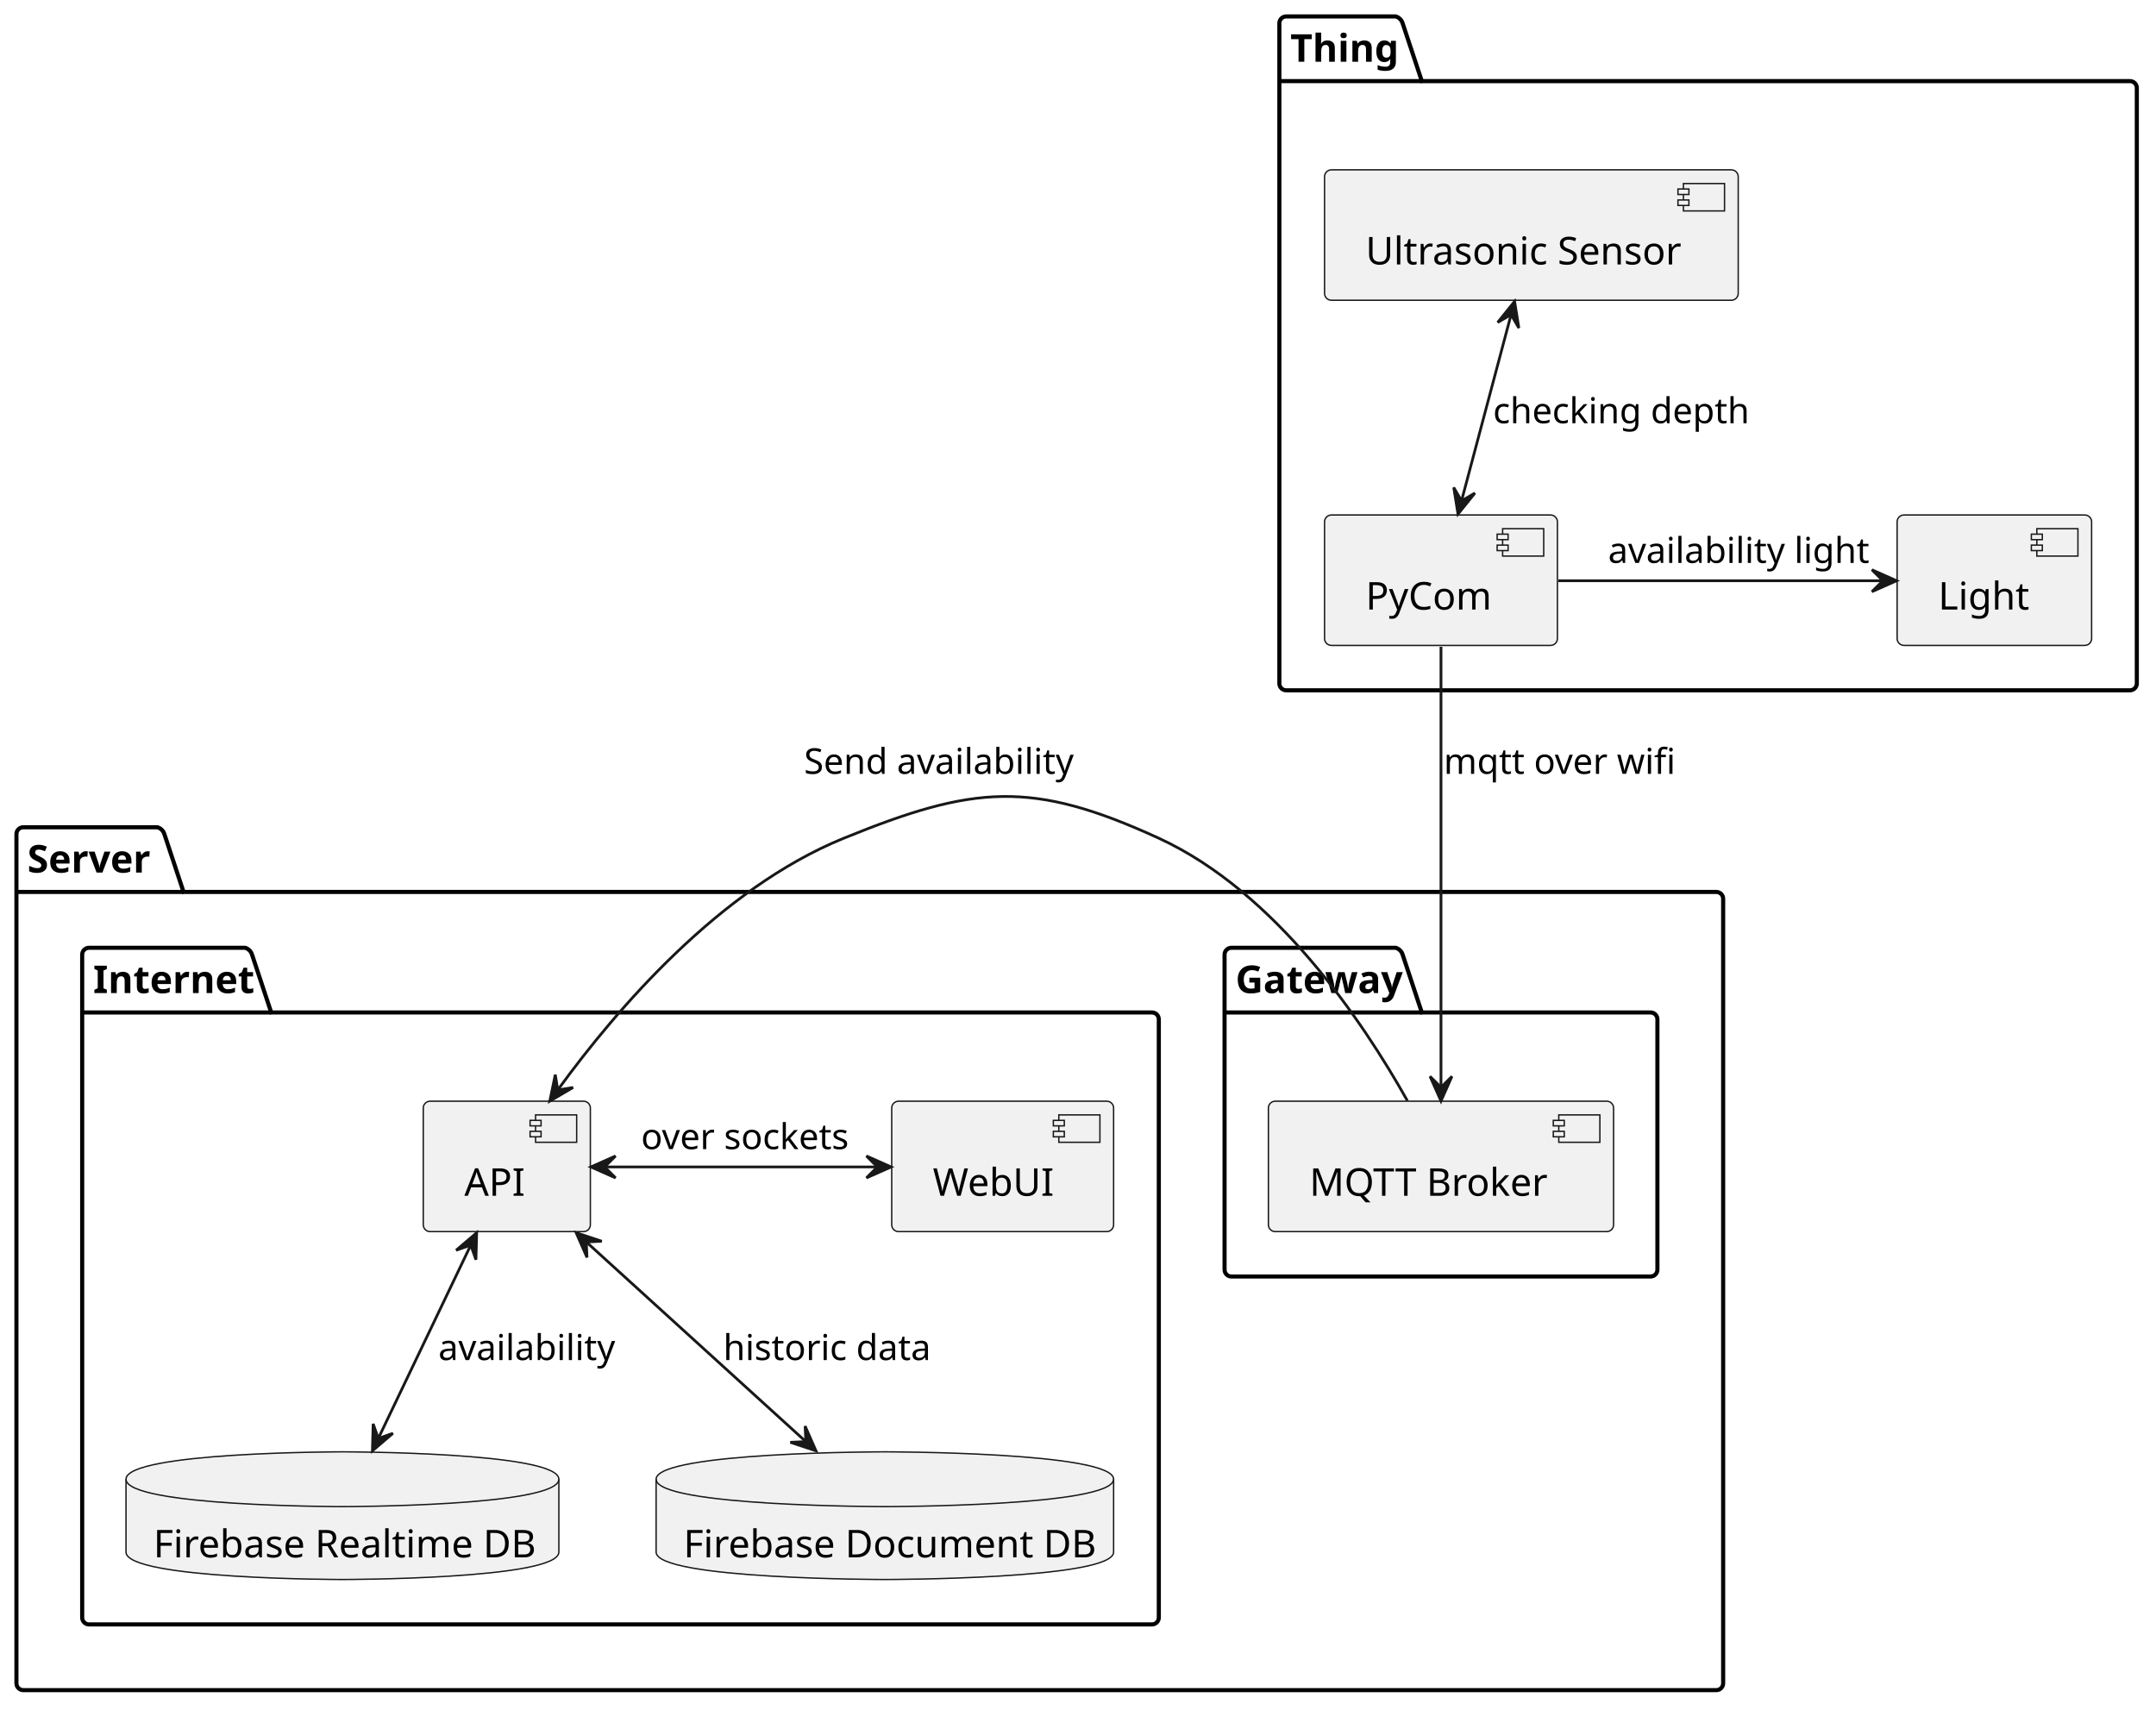
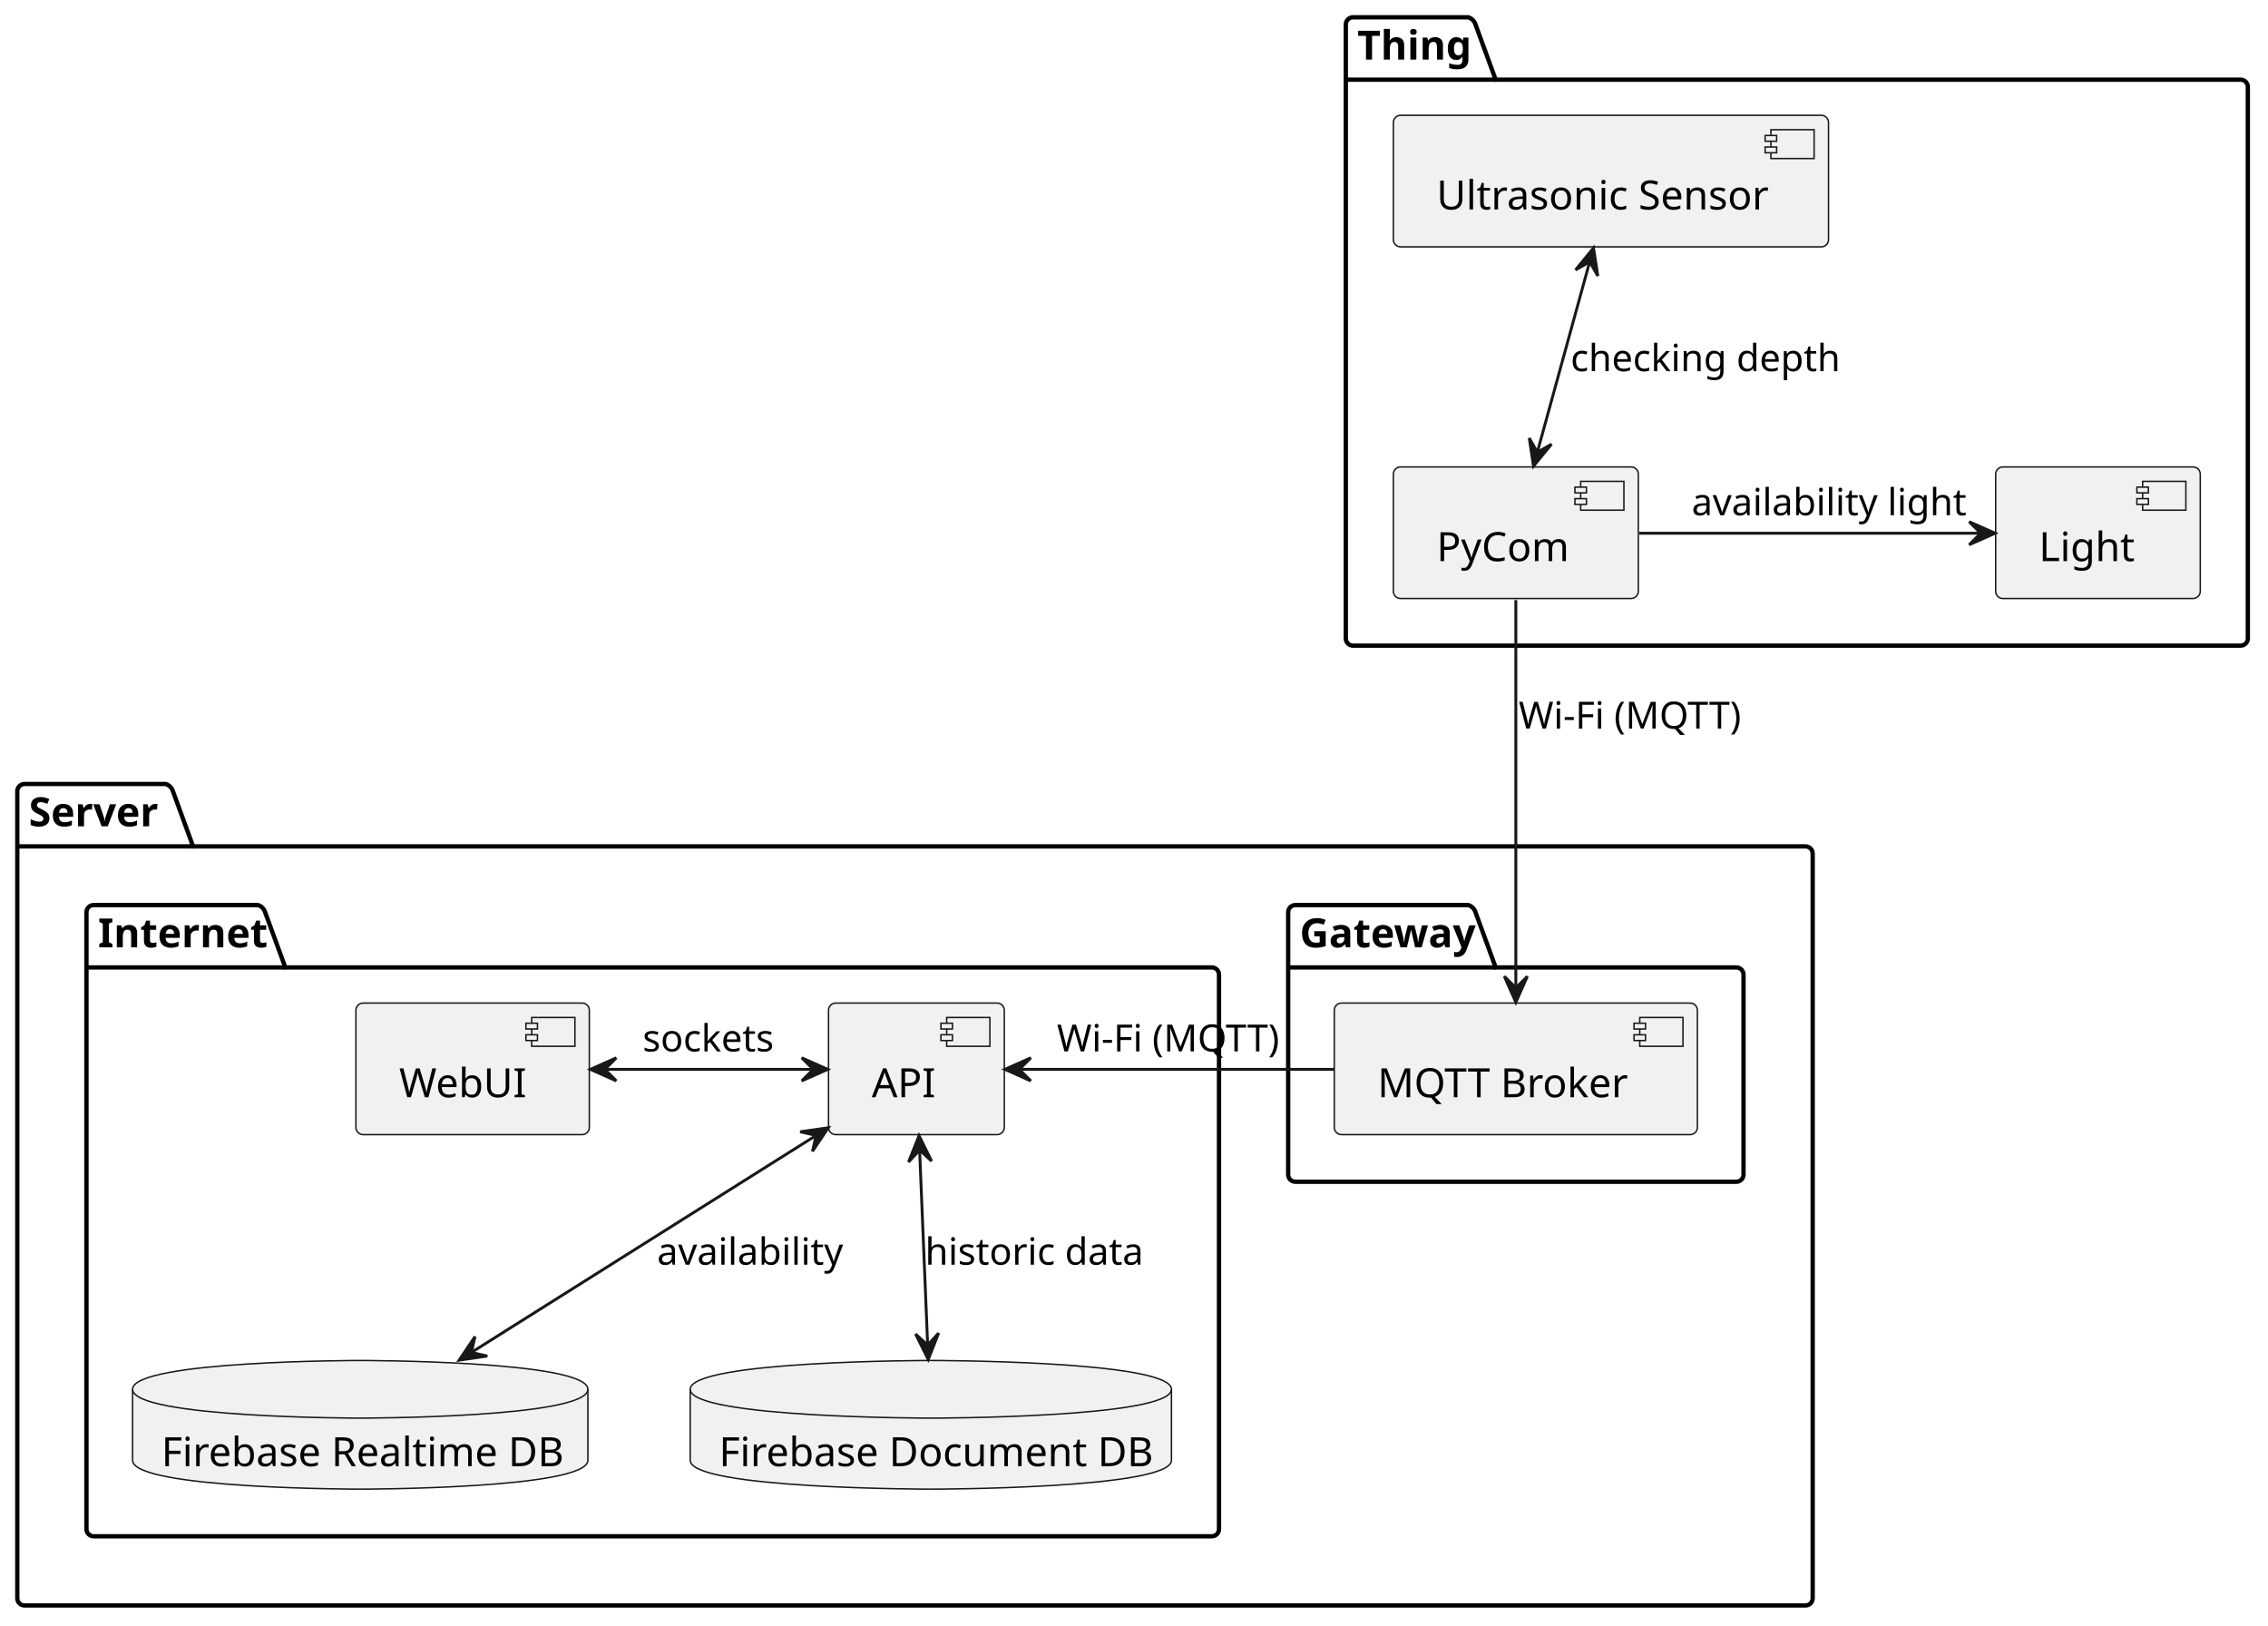
- <svg xmlns="http://www.w3.org/2000/svg" contentStyleType="text/css" height="624px" preserveAspectRatio="none" style="width:787px;height:624px;background:#FFFFFF;" version="1.1" viewBox="0 0 787 624" width="787px" zoomAndPan="magnify">
+ <svg xmlns="http://www.w3.org/2000/svg" contentStyleType="text/css" height="564px" preserveAspectRatio="none" style="width:787px;height:564px;background:#FFFFFF;" version="1.1" viewBox="0 0 787 564" width="787px" zoomAndPan="magnify">
  <defs />
  <g>
    <g id="cluster_Thing">
-       <path d="M469.5,6 L509.5,6 A3.75,3.75 0 0 1 512,8.5 L519,29.609 L777.5,29.609 A2.5,2.5 0 0 1 780,32.109 L780,249.5 A2.5,2.5 0 0 1 777.5,252 L469.5,252 A2.5,2.5 0 0 1 467,249.5 L467,8.5 A2.5,2.5 0 0 1 469.5,6 " fill="none" style="stroke:#000000;stroke-width:1.5;" />
-       <line style="stroke:#000000;stroke-width:1.5;" x1="467" x2="519" y1="29.609" y2="29.609" />
-       <text fill="#000000" font-family="sans-serif" font-size="14" font-weight="bold" lengthAdjust="spacing" textLength="39" x="471" y="22.533">Thing</text>
+       <path d="M469.5,6 L509.5,6 A3.75,3.75 0 0 1 512,8.5 L519,27.641 L777.5,27.641 A2.5,2.5 0 0 1 780,30.141 L780,221.5 A2.5,2.5 0 0 1 777.5,224 L469.5,224 A2.5,2.5 0 0 1 467,221.5 L467,8.5 A2.5,2.5 0 0 1 469.5,6 " fill="none" style="stroke:#000000;stroke-width:1.5;" />
+       <line style="stroke:#000000;stroke-width:1.5;" x1="467" x2="519" y1="27.641" y2="27.641" />
+       <text fill="#000000" font-family="sans-serif" font-size="14" font-weight="bold" lengthAdjust="spacing" textLength="39" x="471" y="20.674">Thing</text>
    </g>
    <g id="cluster_Server">
-       <path d="M8.5,302 L57.5,302 A3.75,3.75 0 0 1 60,304.5 L67,325.609 L626.5,325.609 A2.5,2.5 0 0 1 629,328.109 L629,614.5 A2.5,2.5 0 0 1 626.5,617 L8.5,617 A2.5,2.5 0 0 1 6,614.5 L6,304.5 A2.5,2.5 0 0 1 8.5,302 " fill="none" style="stroke:#000000;stroke-width:1.5;" />
-       <line style="stroke:#000000;stroke-width:1.5;" x1="6" x2="67" y1="325.609" y2="325.609" />
-       <text fill="#000000" font-family="sans-serif" font-size="14" font-weight="bold" lengthAdjust="spacing" textLength="48" x="10" y="318.533">Server</text>
+       <path d="M8.5,272 L57.5,272 A3.75,3.75 0 0 1 60,274.5 L67,293.641 L626.5,293.641 A2.5,2.5 0 0 1 629,296.141 L629,554.5 A2.5,2.5 0 0 1 626.5,557 L8.5,557 A2.5,2.5 0 0 1 6,554.5 L6,274.5 A2.5,2.5 0 0 1 8.5,272 " fill="none" style="stroke:#000000;stroke-width:1.5;" />
+       <line style="stroke:#000000;stroke-width:1.5;" x1="6" x2="67" y1="293.641" y2="293.641" />
+       <text fill="#000000" font-family="sans-serif" font-size="14" font-weight="bold" lengthAdjust="spacing" textLength="48" x="10" y="286.674">Server</text>
    </g>
    <g id="cluster_Gateway">
-       <path d="M449.5,346 L509.5,346 A3.75,3.75 0 0 1 512,348.5 L519,369.609 L602.5,369.609 A2.5,2.5 0 0 1 605,372.109 L605,463.5 A2.5,2.5 0 0 1 602.5,466 L449.5,466 A2.5,2.5 0 0 1 447,463.5 L447,348.5 A2.5,2.5 0 0 1 449.5,346 " fill="none" style="stroke:#000000;stroke-width:1.5;" />
-       <line style="stroke:#000000;stroke-width:1.5;" x1="447" x2="519" y1="369.609" y2="369.609" />
-       <text fill="#000000" font-family="sans-serif" font-size="14" font-weight="bold" lengthAdjust="spacing" textLength="59" x="451" y="362.533">Gateway</text>
+       <path d="M449.5,314 L509.5,314 A3.75,3.75 0 0 1 512,316.5 L519,335.641 L602.5,335.641 A2.5,2.5 0 0 1 605,338.141 L605,407.5 A2.5,2.5 0 0 1 602.5,410 L449.5,410 A2.5,2.5 0 0 1 447,407.5 L447,316.5 A2.5,2.5 0 0 1 449.5,314 " fill="none" style="stroke:#000000;stroke-width:1.5;" />
+       <line style="stroke:#000000;stroke-width:1.5;" x1="447" x2="519" y1="335.641" y2="335.641" />
+       <text fill="#000000" font-family="sans-serif" font-size="14" font-weight="bold" lengthAdjust="spacing" textLength="59" x="451" y="328.674">Gateway</text>
    </g>
    <g id="cluster_Internet">
-       <path d="M32.5,346 L89.5,346 A3.75,3.75 0 0 1 92,348.5 L99,369.609 L420.5,369.609 A2.5,2.5 0 0 1 423,372.109 L423,590.5 A2.5,2.5 0 0 1 420.5,593 L32.5,593 A2.5,2.5 0 0 1 30,590.5 L30,348.5 A2.5,2.5 0 0 1 32.5,346 " fill="none" style="stroke:#000000;stroke-width:1.5;" />
-       <line style="stroke:#000000;stroke-width:1.5;" x1="30" x2="99" y1="369.609" y2="369.609" />
-       <text fill="#000000" font-family="sans-serif" font-size="14" font-weight="bold" lengthAdjust="spacing" textLength="56" x="34" y="362.533">Internet</text>
+       <path d="M32.5,314 L89.5,314 A3.75,3.75 0 0 1 92,316.5 L99,335.641 L420.5,335.641 A2.5,2.5 0 0 1 423,338.141 L423,530.5 A2.5,2.5 0 0 1 420.5,533 L32.5,533 A2.5,2.5 0 0 1 30,530.5 L30,316.5 A2.5,2.5 0 0 1 32.5,314 " fill="none" style="stroke:#000000;stroke-width:1.5;" />
+       <line style="stroke:#000000;stroke-width:1.5;" x1="30" x2="99" y1="335.641" y2="335.641" />
+       <text fill="#000000" font-family="sans-serif" font-size="14" font-weight="bold" lengthAdjust="spacing" textLength="56" x="34" y="328.674">Internet</text>
    </g>
    <g id="elem_sensor">
-       <rect fill="#F1F1F1" height="47.609" rx="2.5" ry="2.5" style="stroke:#181818;stroke-width:0.5;" width="151" x="483.5" y="62" />
-       <rect fill="#F1F1F1" height="10" style="stroke:#181818;stroke-width:0.5;" width="15" x="614.5" y="67" />
-       <rect fill="#F1F1F1" height="2" style="stroke:#181818;stroke-width:0.5;" width="4" x="612.5" y="69" />
-       <rect fill="#F1F1F1" height="2" style="stroke:#181818;stroke-width:0.5;" width="4" x="612.5" y="73" />
-       <text fill="#000000" font-family="sans-serif" font-size="14" lengthAdjust="spacing" textLength="111" x="498.5" y="96.533">Ultrasonic Sensor</text>
+       <rect fill="#F1F1F1" height="45.641" rx="2.5" ry="2.5" style="stroke:#181818;stroke-width:0.5;" width="151" x="483.5" y="40" />
+       <rect fill="#F1F1F1" height="10" style="stroke:#181818;stroke-width:0.5;" width="15" x="614.5" y="45" />
+       <rect fill="#F1F1F1" height="2" style="stroke:#181818;stroke-width:0.5;" width="4" x="612.5" y="47" />
+       <rect fill="#F1F1F1" height="2" style="stroke:#181818;stroke-width:0.5;" width="4" x="612.5" y="51" />
+       <text fill="#000000" font-family="sans-serif" font-size="14" lengthAdjust="spacing" textLength="111" x="498.5" y="72.674">Ultrasonic Sensor</text>
    </g>
    <g id="elem_py">
-       <rect fill="#F1F1F1" height="47.609" rx="2.5" ry="2.5" style="stroke:#181818;stroke-width:0.5;" width="85" x="483.5" y="188" />
-       <rect fill="#F1F1F1" height="10" style="stroke:#181818;stroke-width:0.5;" width="15" x="548.5" y="193" />
-       <rect fill="#F1F1F1" height="2" style="stroke:#181818;stroke-width:0.5;" width="4" x="546.5" y="195" />
-       <rect fill="#F1F1F1" height="2" style="stroke:#181818;stroke-width:0.5;" width="4" x="546.5" y="199" />
-       <text fill="#000000" font-family="sans-serif" font-size="14" lengthAdjust="spacing" textLength="45" x="498.5" y="222.533">PyCom</text>
+       <rect fill="#F1F1F1" height="45.641" rx="2.5" ry="2.5" style="stroke:#181818;stroke-width:0.5;" width="85" x="483.5" y="162" />
+       <rect fill="#F1F1F1" height="10" style="stroke:#181818;stroke-width:0.5;" width="15" x="548.5" y="167" />
+       <rect fill="#F1F1F1" height="2" style="stroke:#181818;stroke-width:0.5;" width="4" x="546.5" y="169" />
+       <rect fill="#F1F1F1" height="2" style="stroke:#181818;stroke-width:0.5;" width="4" x="546.5" y="173" />
+       <text fill="#000000" font-family="sans-serif" font-size="14" lengthAdjust="spacing" textLength="45" x="498.5" y="194.674">PyCom</text>
    </g>
    <g id="elem_actuator">
-       <rect fill="#F1F1F1" height="47.609" rx="2.5" ry="2.5" style="stroke:#181818;stroke-width:0.5;" width="71" x="692.5" y="188" />
-       <rect fill="#F1F1F1" height="10" style="stroke:#181818;stroke-width:0.5;" width="15" x="743.5" y="193" />
-       <rect fill="#F1F1F1" height="2" style="stroke:#181818;stroke-width:0.5;" width="4" x="741.5" y="195" />
-       <rect fill="#F1F1F1" height="2" style="stroke:#181818;stroke-width:0.5;" width="4" x="741.5" y="199" />
-       <text fill="#000000" font-family="sans-serif" font-size="14" lengthAdjust="spacing" textLength="31" x="707.5" y="222.533">Light</text>
+       <rect fill="#F1F1F1" height="45.641" rx="2.5" ry="2.5" style="stroke:#181818;stroke-width:0.5;" width="71" x="692.5" y="162" />
+       <rect fill="#F1F1F1" height="10" style="stroke:#181818;stroke-width:0.5;" width="15" x="743.5" y="167" />
+       <rect fill="#F1F1F1" height="2" style="stroke:#181818;stroke-width:0.5;" width="4" x="741.5" y="169" />
+       <rect fill="#F1F1F1" height="2" style="stroke:#181818;stroke-width:0.5;" width="4" x="741.5" y="173" />
+       <text fill="#000000" font-family="sans-serif" font-size="14" lengthAdjust="spacing" textLength="31" x="707.5" y="194.674">Light</text>
    </g>
    <g id="elem_broker">
-       <rect fill="#F1F1F1" height="47.609" rx="2.5" ry="2.5" style="stroke:#181818;stroke-width:0.5;" width="126" x="463" y="402" />
-       <rect fill="#F1F1F1" height="10" style="stroke:#181818;stroke-width:0.5;" width="15" x="569" y="407" />
-       <rect fill="#F1F1F1" height="2" style="stroke:#181818;stroke-width:0.5;" width="4" x="567" y="409" />
-       <rect fill="#F1F1F1" height="2" style="stroke:#181818;stroke-width:0.5;" width="4" x="567" y="413" />
-       <text fill="#000000" font-family="sans-serif" font-size="14" lengthAdjust="spacing" textLength="86" x="478" y="436.533">MQTT Broker</text>
+       <rect fill="#F1F1F1" height="45.641" rx="2.5" ry="2.5" style="stroke:#181818;stroke-width:0.5;" width="126" x="463" y="348" />
+       <rect fill="#F1F1F1" height="10" style="stroke:#181818;stroke-width:0.5;" width="15" x="569" y="353" />
+       <rect fill="#F1F1F1" height="2" style="stroke:#181818;stroke-width:0.5;" width="4" x="567" y="355" />
+       <rect fill="#F1F1F1" height="2" style="stroke:#181818;stroke-width:0.5;" width="4" x="567" y="359" />
+       <text fill="#000000" font-family="sans-serif" font-size="14" lengthAdjust="spacing" textLength="86" x="478" y="380.674">MQTT Broker</text>
    </g>
    <g id="elem_realtimedb">
-       <path d="M46,540 C46,530 125,530 125,530 C125,530 204,530 204,540 L204,566.609 C204,576.609 125,576.609 125,576.609 C125,576.609 46,576.609 46,566.609 L46,540 " fill="#F1F1F1" style="stroke:#181818;stroke-width:0.5;" />
-       <path d="M46,540 C46,550 125,550 125,550 C125,550 204,550 204,540 " fill="none" style="stroke:#181818;stroke-width:0.5;" />
-       <text fill="#000000" font-family="sans-serif" font-size="14" lengthAdjust="spacing" textLength="138" x="56" y="568.533">Firebase Realtime DB</text>
+       <path d="M46,482 C46,472 125,472 125,472 C125,472 204,472 204,482 L204,506.641 C204,516.641 125,516.641 125,516.641 C125,516.641 46,516.641 46,506.641 L46,482 " fill="#F1F1F1" style="stroke:#181818;stroke-width:0.5;" />
+       <path d="M46,482 C46,492 125,492 125,492 C125,492 204,492 204,482 " fill="none" style="stroke:#181818;stroke-width:0.5;" />
+       <text fill="#000000" font-family="sans-serif" font-size="14" lengthAdjust="spacing" textLength="138" x="56" y="508.674">Firebase Realtime DB</text>
    </g>
    <g id="elem_documentdb">
-       <path d="M239.5,540 C239.5,530 323,530 323,530 C323,530 406.5,530 406.5,540 L406.5,566.609 C406.5,576.609 323,576.609 323,576.609 C323,576.609 239.5,576.609 239.5,566.609 L239.5,540 " fill="#F1F1F1" style="stroke:#181818;stroke-width:0.5;" />
-       <path d="M239.5,540 C239.5,550 323,550 323,550 C323,550 406.5,550 406.5,540 " fill="none" style="stroke:#181818;stroke-width:0.5;" />
-       <text fill="#000000" font-family="sans-serif" font-size="14" lengthAdjust="spacing" textLength="147" x="249.5" y="568.533">Firebase Document DB</text>
+       <path d="M239.5,482 C239.5,472 323,472 323,472 C323,472 406.5,472 406.5,482 L406.5,506.641 C406.5,516.641 323,516.641 323,516.641 C323,516.641 239.5,516.641 239.5,506.641 L239.5,482 " fill="#F1F1F1" style="stroke:#181818;stroke-width:0.5;" />
+       <path d="M239.5,482 C239.5,492 323,492 323,492 C323,492 406.5,492 406.5,482 " fill="none" style="stroke:#181818;stroke-width:0.5;" />
+       <text fill="#000000" font-family="sans-serif" font-size="14" lengthAdjust="spacing" textLength="147" x="249.5" y="508.674">Firebase Document DB</text>
    </g>
    <g id="elem_api">
-       <rect fill="#F1F1F1" height="47.609" rx="2.5" ry="2.5" style="stroke:#181818;stroke-width:0.5;" width="61" x="154.5" y="402" />
-       <rect fill="#F1F1F1" height="10" style="stroke:#181818;stroke-width:0.5;" width="15" x="195.5" y="407" />
-       <rect fill="#F1F1F1" height="2" style="stroke:#181818;stroke-width:0.5;" width="4" x="193.5" y="409" />
-       <rect fill="#F1F1F1" height="2" style="stroke:#181818;stroke-width:0.5;" width="4" x="193.5" y="413" />
-       <text fill="#000000" font-family="sans-serif" font-size="14" lengthAdjust="spacing" textLength="21" x="169.5" y="436.533">API</text>
+       <rect fill="#F1F1F1" height="45.641" rx="2.5" ry="2.5" style="stroke:#181818;stroke-width:0.5;" width="61" x="287.5" y="348" />
+       <rect fill="#F1F1F1" height="10" style="stroke:#181818;stroke-width:0.5;" width="15" x="328.5" y="353" />
+       <rect fill="#F1F1F1" height="2" style="stroke:#181818;stroke-width:0.5;" width="4" x="326.5" y="355" />
+       <rect fill="#F1F1F1" height="2" style="stroke:#181818;stroke-width:0.5;" width="4" x="326.5" y="359" />
+       <text fill="#000000" font-family="sans-serif" font-size="14" lengthAdjust="spacing" textLength="21" x="302.5" y="380.674">API</text>
    </g>
    <g id="elem_web">
-       <rect fill="#F1F1F1" height="47.609" rx="2.5" ry="2.5" style="stroke:#181818;stroke-width:0.5;" width="81" x="325.5" y="402" />
-       <rect fill="#F1F1F1" height="10" style="stroke:#181818;stroke-width:0.5;" width="15" x="386.5" y="407" />
-       <rect fill="#F1F1F1" height="2" style="stroke:#181818;stroke-width:0.5;" width="4" x="384.5" y="409" />
-       <rect fill="#F1F1F1" height="2" style="stroke:#181818;stroke-width:0.5;" width="4" x="384.5" y="413" />
-       <text fill="#000000" font-family="sans-serif" font-size="14" lengthAdjust="spacing" textLength="41" x="340.5" y="436.533">WebUI</text>
+       <rect fill="#F1F1F1" height="45.641" rx="2.5" ry="2.5" style="stroke:#181818;stroke-width:0.5;" width="81" x="123.5" y="348" />
+       <rect fill="#F1F1F1" height="10" style="stroke:#181818;stroke-width:0.5;" width="15" x="184.5" y="353" />
+       <rect fill="#F1F1F1" height="2" style="stroke:#181818;stroke-width:0.5;" width="4" x="182.5" y="355" />
+       <rect fill="#F1F1F1" height="2" style="stroke:#181818;stroke-width:0.5;" width="4" x="182.5" y="359" />
+       <text fill="#000000" font-family="sans-serif" font-size="14" lengthAdjust="spacing" textLength="41" x="138.5" y="380.674">WebUI</text>
    </g>
    <g id="link_sensor_py">
-       <path d="M551.51,115.14 C546.14,135.33 538.92,162.44 533.54,182.68 " fill="none" id="sensor-py" style="stroke:#181818;stroke-width:1.0;" />
-       <polygon fill="#181818" points="532.21,187.67,538.385,179.998,533.493,182.837,530.653,177.945,532.21,187.67" style="stroke:#181818;stroke-width:1.0;" />
-       <polygon fill="#181818" points="552.87,110.03,546.694,117.702,551.587,114.863,554.427,119.755,552.87,110.03" style="stroke:#181818;stroke-width:1.0;" />
-       <text fill="#000000" font-family="sans-serif" font-size="13" lengthAdjust="spacing" textLength="88" x="545" y="154.495">checking depth</text>
+       <path d="M551.58,90.97 C546.17,110.64 538.88,137.17 533.46,156.87 " fill="none" id="sensor-py" style="stroke:#181818;stroke-width:1.0;" />
+       <polygon fill="#181818" points="532.13,161.72,538.374,154.104,533.456,156.899,530.661,151.981,532.13,161.72" style="stroke:#181818;stroke-width:1.0;" />
+       <polygon fill="#181818" points="552.95,86.01,546.727,93.644,551.637,90.835,554.446,95.745,552.95,86.01" style="stroke:#181818;stroke-width:1.0;" />
+       <text fill="#000000" font-family="sans-serif" font-size="13" lengthAdjust="spacing" textLength="88" x="545" y="128.769">checking depth</text>
    </g>
    <g id="link_py_actuator">
-       <path d="M568.84,212 C603.69,212 652.55,212 686.91,212 " fill="none" id="py-to-actuator" style="stroke:#181818;stroke-width:1.0;" />
-       <polygon fill="#181818" points="692.3,212,683.3,208,687.3,212,683.3,216,692.3,212" style="stroke:#181818;stroke-width:1.0;" />
-       <text fill="#000000" font-family="sans-serif" font-size="13" lengthAdjust="spacing" textLength="87" x="587" y="205.495">availability light</text>
+       <path d="M568.84,185 C603.69,185 652.55,185 686.91,185 " fill="none" id="py-to-actuator" style="stroke:#181818;stroke-width:1.0;" />
+       <polygon fill="#181818" points="692.3,185,683.3,181,687.3,185,683.3,189,692.3,185" style="stroke:#181818;stroke-width:1.0;" />
+       <text fill="#000000" font-family="sans-serif" font-size="13" lengthAdjust="spacing" textLength="87" x="587" y="178.769">availability light</text>
    </g>
    <g id="link_py_broker">
-       <path d="M526,236.09 C526,275.2 526,354.33 526,396.71 " fill="none" id="py-to-broker" style="stroke:#181818;stroke-width:1.0;" />
-       <polygon fill="#181818" points="526,401.94,530,392.94,526,396.94,522,392.94,526,401.94" style="stroke:#181818;stroke-width:1.0;" />
-       <text fill="#000000" font-family="sans-serif" font-size="13" lengthAdjust="spacing" textLength="75" x="527" y="282.495">mqtt over wifi</text>
+       <path d="M526,208.19 C526,241.9 526,305.94 526,342.53 " fill="none" id="py-to-broker" style="stroke:#181818;stroke-width:1.0;" />
+       <polygon fill="#181818" points="526,347.73,530,338.73,526,342.73,522,338.73,526,347.73" style="stroke:#181818;stroke-width:1.0;" />
+       <text fill="#000000" font-family="sans-serif" font-size="13" lengthAdjust="spacing" textLength="78" x="527" y="252.769">Wi-Fi (MQTT)</text>
    </g>
-     <g id="link_api_web">
-       <path d="M220.79,426 C249.23,426 289.2,426 320.01,426 " fill="none" id="api-web" style="stroke:#181818;stroke-width:1.0;" />
-       <polygon fill="#181818" points="325.27,426,316.27,422,320.27,426,316.27,430,325.27,426" style="stroke:#181818;stroke-width:1.0;" />
-       <polygon fill="#181818" points="215.7,426,224.7,430,220.7,426,224.7,422,215.7,426" style="stroke:#181818;stroke-width:1.0;" />
-       <text fill="#000000" font-family="sans-serif" font-size="13" lengthAdjust="spacing" textLength="73" x="234" y="419.495">over sockets</text>
+     <g id="link_web_api">
+       <path d="M210.1,371 C233.18,371 260.7,371 282.17,371 " fill="none" id="web-api" style="stroke:#181818;stroke-width:1.0;" />
+       <polygon fill="#181818" points="287.21,371,278.21,367,282.21,371,278.21,375,287.21,371" style="stroke:#181818;stroke-width:1.0;" />
+       <polygon fill="#181818" points="204.86,371,213.86,375,209.86,371,213.86,367,204.86,371" style="stroke:#181818;stroke-width:1.0;" />
+       <text fill="#000000" font-family="sans-serif" font-size="13" lengthAdjust="spacing" textLength="46" x="223" y="364.769">sockets</text>
    </g>
    <g id="link_api_realtimedb">
-       <path d="M171.77,454.68 C161.77,475.59 148.11,504.17 138.13,525.03 " fill="none" id="api-realtimedb" style="stroke:#181818;stroke-width:1.0;" />
-       <polygon fill="#181818" points="135.94,529.63,143.429,523.234,138.096,525.119,136.211,519.785,135.94,529.63" style="stroke:#181818;stroke-width:1.0;" />
-       <polygon fill="#181818" points="174,450.02,166.511,456.416,171.844,454.531,173.729,459.865,174,450.02" style="stroke:#181818;stroke-width:1.0;" />
-       <text fill="#000000" font-family="sans-serif" font-size="13" lengthAdjust="spacing" textLength="59" x="160" y="496.495">availability</text>
+       <path d="M282.81,394.16 C249.22,415.3 198.71,447.1 163.93,468.99 " fill="none" id="api-realtimedb" style="stroke:#181818;stroke-width:1.0;" />
+       <polygon fill="#181818" points="159.34,471.88,169.087,470.47,163.571,469.216,164.825,463.7,159.34,471.88" style="stroke:#181818;stroke-width:1.0;" />
+       <polygon fill="#181818" points="287.42,391.25,277.673,392.66,283.189,393.914,281.935,399.43,287.42,391.25" style="stroke:#181818;stroke-width:1.0;" />
+       <text fill="#000000" font-family="sans-serif" font-size="13" lengthAdjust="spacing" textLength="59" x="228" y="438.769">availability</text>
    </g>
    <g id="link_api_documentdb">
-       <path d="M214.2,453.56 C237.66,474.89 270.44,504.7 293.88,526.02 " fill="none" id="api-documentdb" style="stroke:#181818;stroke-width:1.0;" />
-       <polygon fill="#181818" points="297.85,529.63,293.892,520.612,294.154,526.262,288.503,526.525,297.85,529.63" style="stroke:#181818;stroke-width:1.0;" />
-       <polygon fill="#181818" points="210.31,450.02,214.268,459.038,214.006,453.388,219.657,453.125,210.31,450.02" style="stroke:#181818;stroke-width:1.0;" />
-       <text fill="#000000" font-family="sans-serif" font-size="13" lengthAdjust="spacing" textLength="71" x="264" y="496.495">historic data</text>
+       <path d="M319.11,399.09 C319.94,419.16 321.06,446.4 321.89,466.46 " fill="none" id="api-documentdb" style="stroke:#181818;stroke-width:1.0;" />
+       <polygon fill="#181818" points="322.1,471.66,325.71,462.497,321.885,466.665,317.717,462.84,322.1,471.66" style="stroke:#181818;stroke-width:1.0;" />
+       <polygon fill="#181818" points="318.91,394,315.273,403.153,319.11,398.996,323.267,402.833,318.91,394" style="stroke:#181818;stroke-width:1.0;" />
+       <text fill="#000000" font-family="sans-serif" font-size="13" lengthAdjust="spacing" textLength="71" x="321" y="438.769">historic data</text>
    </g>
-     <g id="link_broker_api">
-       <path d="M513.73,401.83 C497.47,372.83 465.78,325.66 423,306 C376.56,284.66 355.34,286.73 308,306 C262.7,324.44 224.98,368.47 203.7,397.76 " fill="none" id="broker-to-api" style="stroke:#181818;stroke-width:1.0;" />
-       <polygon fill="#181818" points="200.69,401.97,209.189,396.994,203.607,397.909,202.692,392.327,200.69,401.97" style="stroke:#181818;stroke-width:1.0;" />
-       <text fill="#000000" font-family="sans-serif" font-size="13" lengthAdjust="spacing" textLength="93" x="293.5" y="282.495">Send availability</text>
+     <g id="link_api_broker">
+       <path d="M353.75,371 C383.69,371 427.15,371 462.93,371 " fill="none" id="api-backto-broker" style="stroke:#181818;stroke-width:1.0;" />
+       <polygon fill="#181818" points="348.69,371,357.69,375,353.69,371,357.69,367,348.69,371" style="stroke:#181818;stroke-width:1.0;" />
+       <text fill="#000000" font-family="sans-serif" font-size="13" lengthAdjust="spacing" textLength="78" x="366.75" y="364.769">Wi-Fi (MQTT)</text>
    </g>
  </g>
</svg>
